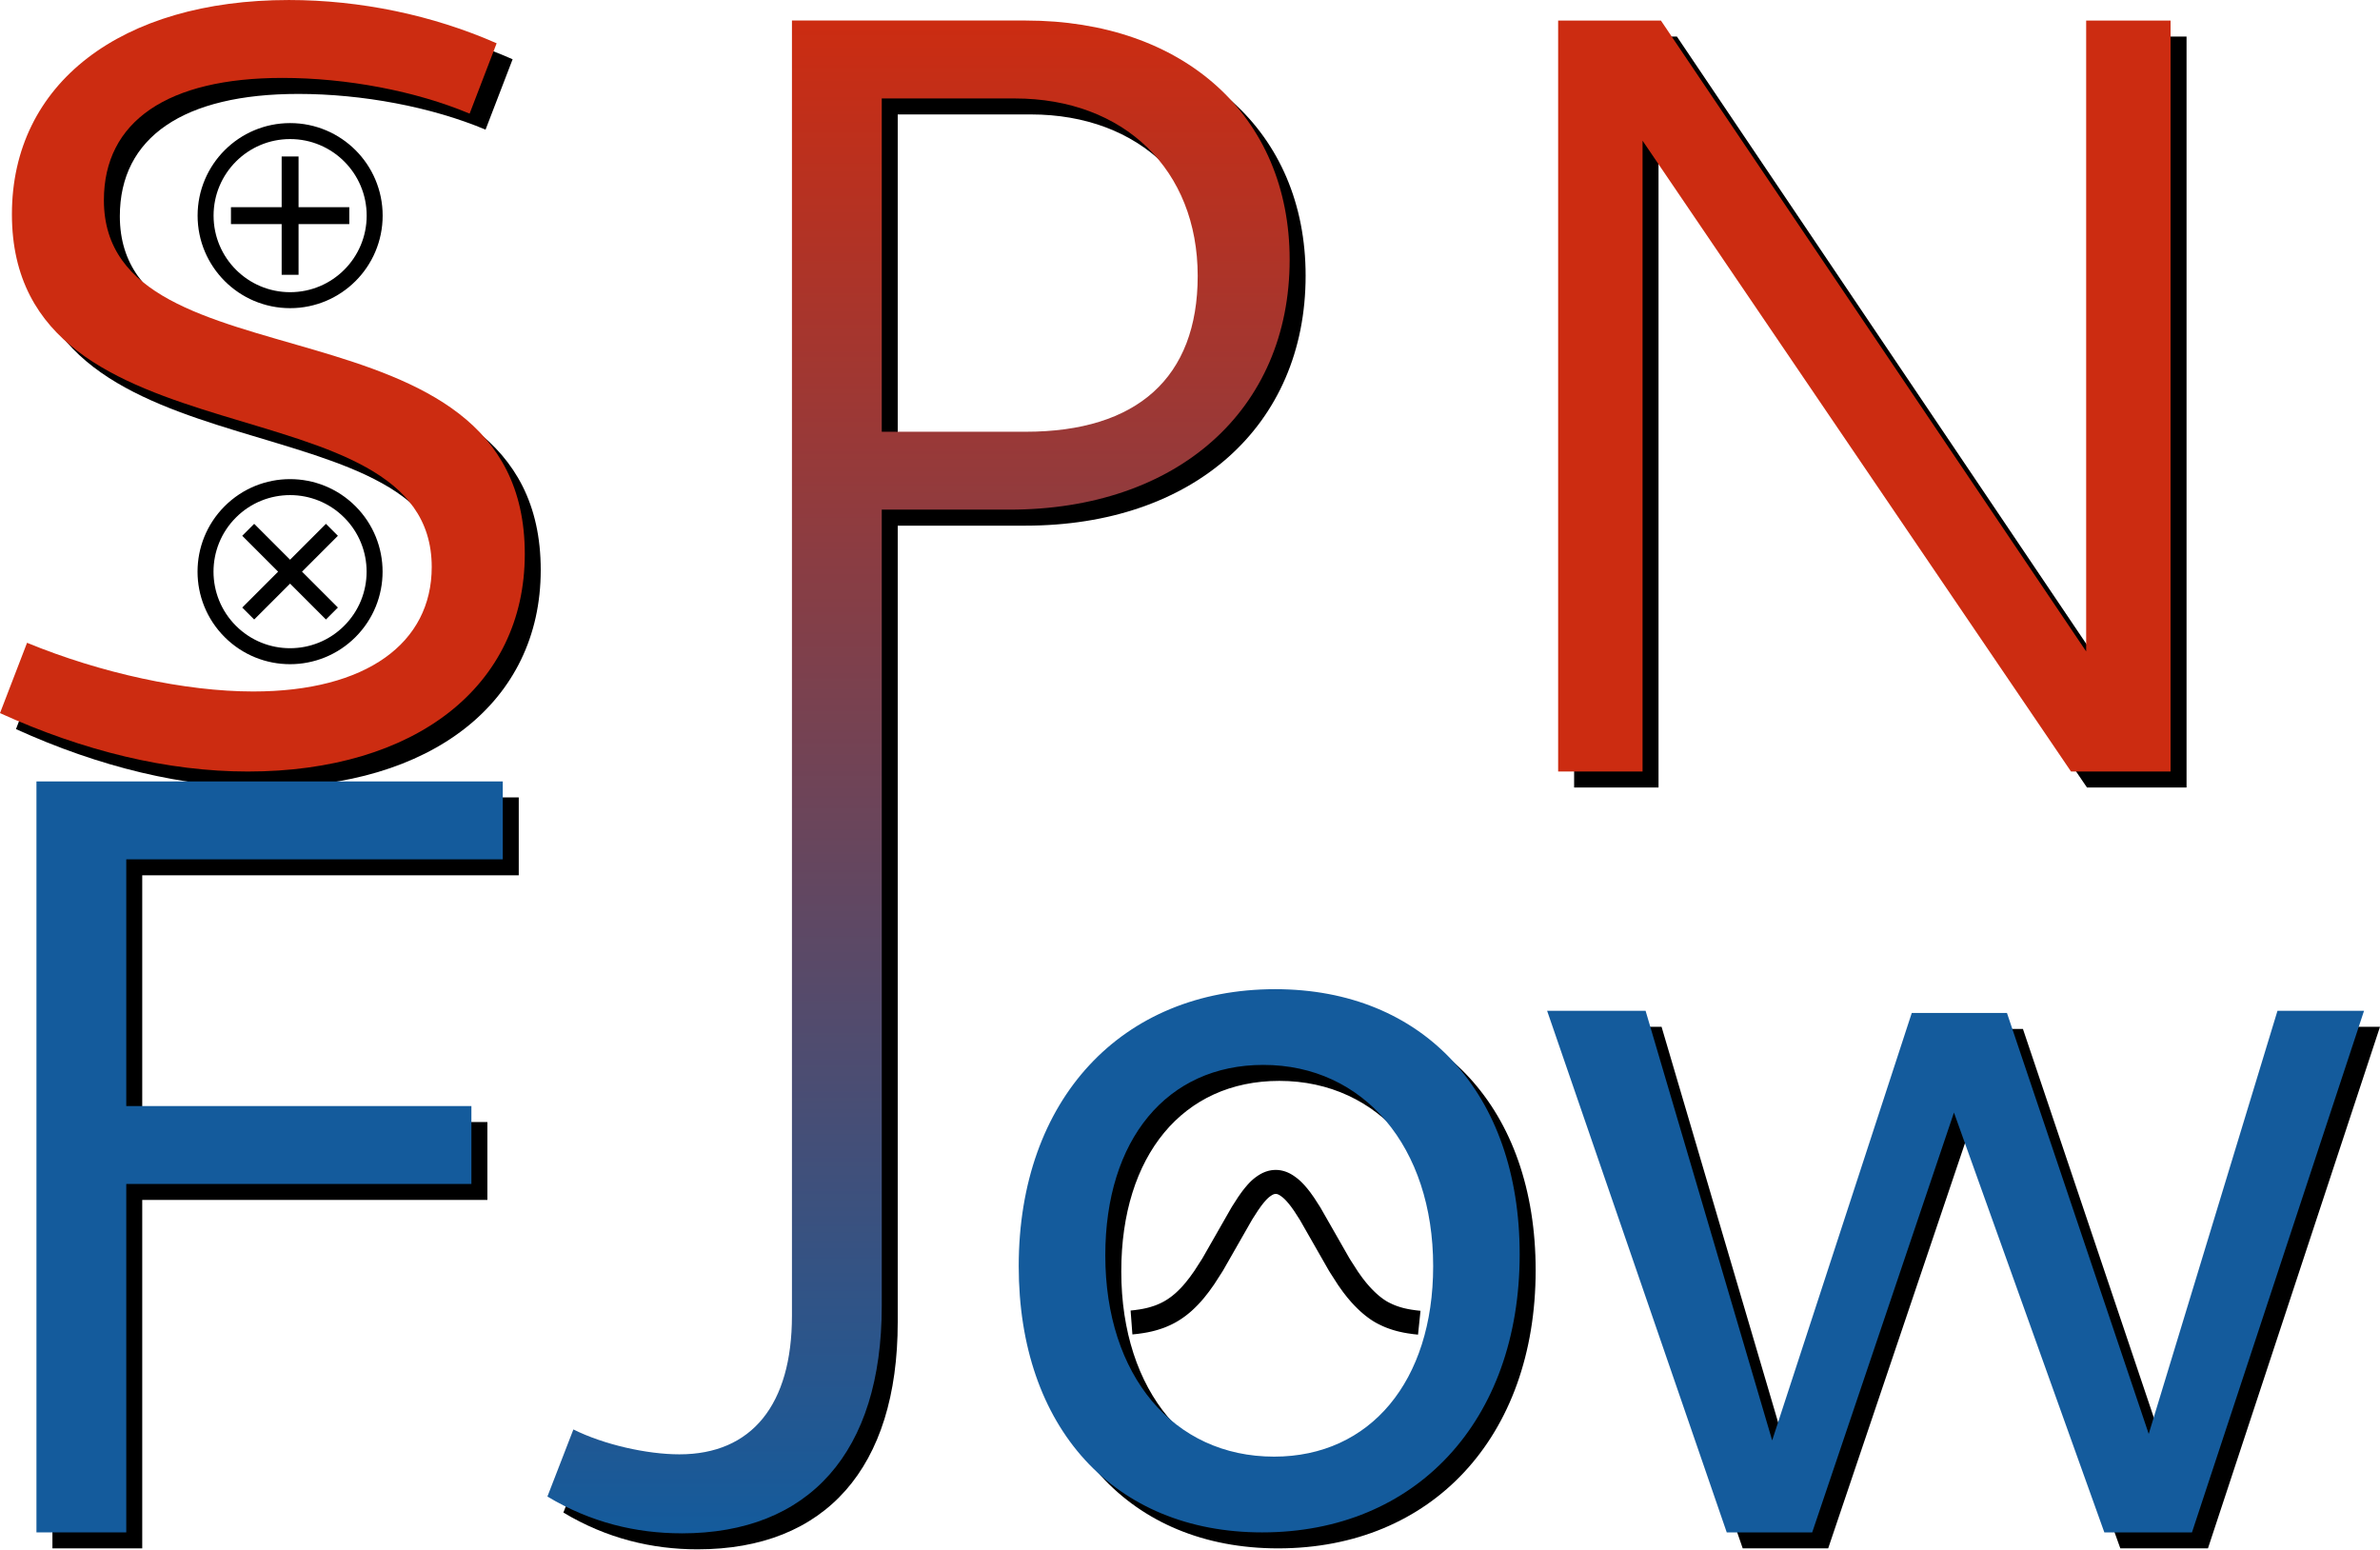
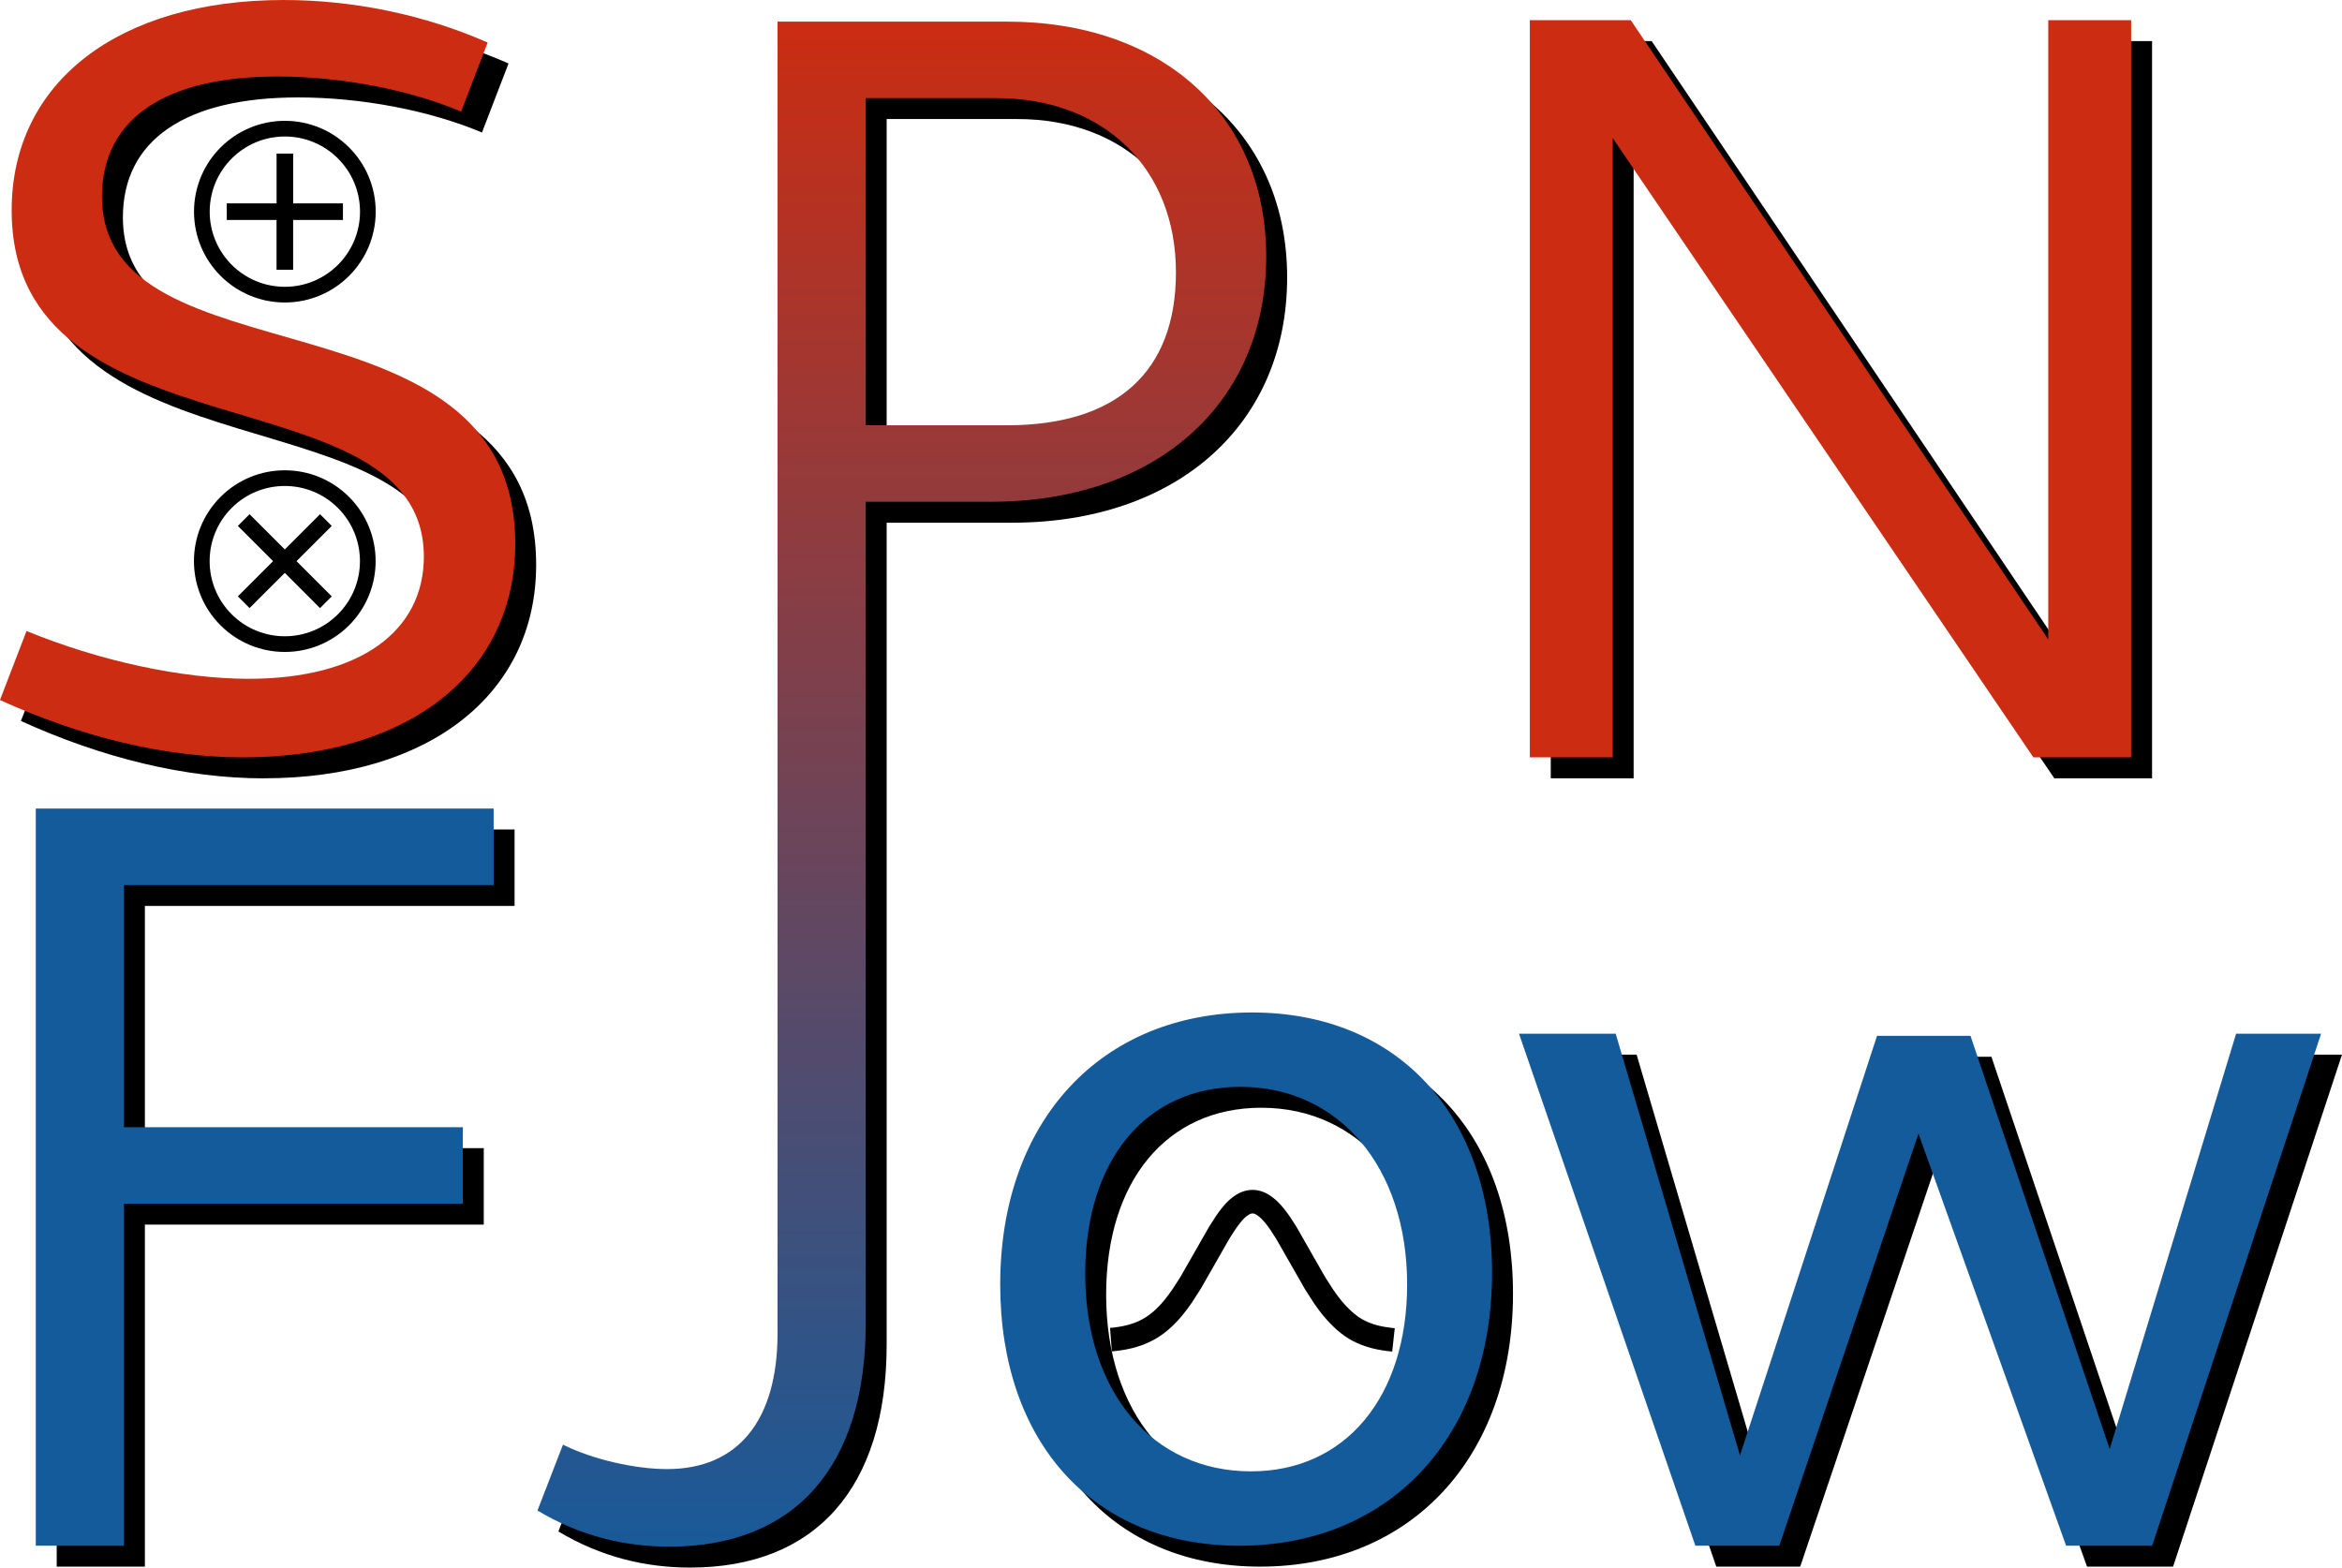
- <svg xmlns="http://www.w3.org/2000/svg" xmlns:ns1="http://www.openswatchbook.org/uri/2009/osb" xmlns:xlink="http://www.w3.org/1999/xlink" width="74.494mm" height="48.489mm" viewBox="0 0 74.494 48.489" version="1.1" id="svg1113">
+ <svg xmlns="http://www.w3.org/2000/svg" xmlns:ns1="http://www.openswatchbook.org/uri/2009/osb" xmlns:xlink="http://www.w3.org/1999/xlink" width="74.661mm" height="49.979mm" viewBox="0 0 74.661 49.979" version="1.1" id="svg1113">
  <defs id="defs1107">
    <linearGradient id="linearGradient4010">
      <stop style="stop-color:#145b9c;stop-opacity:1;" offset="0" id="stop4006" />
      <stop style="stop-color:#cc2c11;stop-opacity:1" offset="1" id="stop4008" />
    </linearGradient>
    <linearGradient id="linearGradient3799" ns1:paint="solid">
      <stop style="stop-color:#145b9c;stop-opacity:1;" offset="0" id="stop3797" />
    </linearGradient>
    <linearGradient xlink:href="#linearGradient4010" id="linearGradient4946" gradientUnits="userSpaceOnUse" x1="26.458" y1="47.625" x2="26.458" y2="0.265" />
+     <linearGradient xlink:href="#linearGradient4010" id="linearGradient967" gradientUnits="userSpaceOnUse" x1="26.458" y1="48.948" x2="26.458" y2="-1.323" />
  </defs>
-   <g id="layer1" transform="translate(-0.182026,0.334456)">
+   <g id="layer1" transform="translate(-0.182026,1.657372)">
    <g aria-label="SPN FJow " id="text1678" style="font-style:normal;font-variant:normal;font-weight:normal;font-stretch:normal;font-size:33.867px;line-height:0;font-family:Cantarell;-inkscape-font-specification:'Cantarell, Normal';font-variant-ligatures:normal;font-variant-caps:normal;font-variant-numeric:normal;font-variant-east-asian:normal;fill:#000000;fill-opacity:1;stroke:none;stroke-width:0.265">
-       <g id="g4041-6" style="font-style:normal;font-variant:normal;font-weight:normal;font-stretch:normal;font-size:33.867px;line-height:0;font-family:Cantarell;-inkscape-font-specification:'Cantarell, Normal';font-variant-ligatures:normal;font-variant-caps:normal;font-variant-numeric:normal;font-variant-east-asian:normal;fill:#000000;fill-opacity:1;stroke:none;stroke-width:0.265" transform="translate(0.4,0.4)">
-         <path d="m 8.037,23.913 c 5.249,0 8.67,-2.675 8.67,-6.807 0,-8.331 -13.174,-5.012 -13.174,-11.074 0,-2.472 1.998,-3.827 5.588,-3.827 1.998,0 4.166,0.406 5.859,1.118 L 15.827,1.12 C 13.829,0.24 11.56,-0.234 9.324,-0.234 4.075,-0.234 0.655,2.373 0.655,6.471 c 0,8.06 13.14,5.046 13.14,11.041 0,2.371 -2.032,3.895 -5.588,3.895 -2.134,0 -4.775,-0.576 -7.078,-1.524 L 0.282,22.084 C 2.89,23.269 5.531,23.913 8.037,23.913 Z" style="font-style:normal;font-variant:normal;font-weight:normal;font-stretch:normal;font-size:33.867px;line-height:23.5px;font-family:Cantarell;-inkscape-font-specification:'Cantarell, Normal';font-variant-ligatures:normal;font-variant-caps:normal;font-variant-numeric:normal;font-variant-east-asian:normal;text-align:center;text-anchor:middle;fill:#000000;fill-opacity:1;stroke-width:0.265" id="path1808-9" />
-         <path d="M 49.052,23.913 H 51.694 V 4.168 L 65.105,23.913 h 3.116 V 0.409 H 65.579 V 20.153 L 52.269,0.409 h -3.217 z" style="font-style:normal;font-variant:normal;font-weight:normal;font-stretch:normal;font-size:33.867px;line-height:23.5px;font-family:Cantarell;-inkscape-font-specification:'Cantarell, Normal';font-variant-ligatures:normal;font-variant-caps:normal;font-variant-numeric:normal;font-variant-east-asian:normal;text-align:center;text-anchor:middle;fill:#000000;fill-opacity:1;stroke-width:0.265" id="path1812-8" />
-         <path d="m 1.423,47.725 h 2.811 V 36.82 H 15.037 V 34.382 H 4.234 V 26.66 H 16.019 V 24.222 H 1.423 Z" style="font-style:normal;font-variant:normal;font-weight:normal;font-stretch:normal;font-size:33.867px;line-height:23.5px;font-family:Cantarell;-inkscape-font-specification:'Cantarell, Normal';font-variant-ligatures:normal;font-variant-caps:normal;font-variant-numeric:normal;font-variant-east-asian:normal;text-align:center;text-anchor:middle;fill:#000000;fill-opacity:1;stroke-width:0.265" id="path1814-7" />
-         <path id="path1816-2" style="font-style:normal;font-variant:normal;font-weight:normal;font-stretch:normal;font-size:33.867px;line-height:23.5px;font-family:Cantarell;-inkscape-font-specification:'Cantarell, Normal';font-variant-ligatures:normal;font-variant-caps:normal;font-variant-numeric:normal;font-variant-east-asian:normal;text-align:center;text-anchor:middle;opacity:1;mix-blend-mode:normal;fill:#000000;fill-opacity:1;fill-rule:nonzero;stroke-width:0.265;stroke-miterlimit:4;stroke-dasharray:none" d="m 21.616,47.755 c 3.996,0 6.265,-2.54 6.265,-7.112 V 23.913 h -2.811 v 17.035 c 0,2.777 -1.253,4.335 -3.522,4.335 -1.016,0 -2.371,-0.305 -3.319,-0.779 l -0.813,2.1 c 1.355,0.813 2.777,1.151 4.199,1.151 z M 25.07,23.913 h 2.811 v -8.196 h 3.996 c 5.249,0 8.771,-3.116 8.771,-7.823 0,-4.504 -3.319,-7.485 -8.263,-7.485 H 25.07 Z M 27.881,13.278 V 2.847 h 4.166 c 3.421,0 5.723,2.235 5.723,5.554 0,3.183 -1.897,4.877 -5.385,4.877 z" />
-         <path d="m 39.788,47.725 c 4.809,0 8.06,-3.488 8.06,-8.704 0,-5.046 -3.014,-8.297 -7.654,-8.297 -4.809,0 -8.026,3.454 -8.026,8.67 0,5.046 2.98,8.331 7.62,8.331 z m 0.373,-2.371 c -3.15,0 -5.283,-2.54 -5.283,-6.299 0,-3.624 1.93,-5.961 4.945,-5.961 3.15,0 5.317,2.574 5.317,6.299 0,3.59 -1.964,5.961 -4.978,5.961 z" style="font-style:normal;font-variant:normal;font-weight:normal;font-stretch:normal;font-size:33.867px;line-height:23.5px;font-family:Cantarell;-inkscape-font-specification:'Cantarell, Normal';font-variant-ligatures:normal;font-variant-caps:normal;font-variant-numeric:normal;font-variant-east-asian:normal;text-align:center;text-anchor:middle;fill:#000000;fill-opacity:1;stroke-width:0.265" id="path1818-8" />
-         <path d="m 54.329,47.725 h 2.675 L 61.441,34.585 66.148,47.725 h 2.743 L 74.276,31.401 H 71.567 L 67.537,44.643 63.1,31.469 h -2.98 L 55.751,44.846 51.789,31.401 h -3.082 z" style="font-style:normal;font-variant:normal;font-weight:normal;font-stretch:normal;font-size:33.867px;line-height:23.5px;font-family:Cantarell;-inkscape-font-specification:'Cantarell, Normal';font-variant-ligatures:normal;font-variant-caps:normal;font-variant-numeric:normal;font-variant-east-asian:normal;text-align:center;text-anchor:middle;fill:#000000;fill-opacity:1;stroke-width:0.265" id="path1820-2" />
-       </g>
      <g id="g4041">
-         <path d="m 7.938,23.812 c 5.249,0 8.67,-2.675 8.67,-6.807 0,-8.331 -13.174,-5.012 -13.174,-11.074 0,-2.472 1.998,-3.827 5.588,-3.827 1.998,0 4.166,0.406 5.859,1.118 L 15.727,1.02 C 13.729,0.14 11.46,-0.334 9.224,-0.334 3.975,-0.334 0.555,2.273 0.555,6.371 c 0,8.06 13.14,5.046 13.14,11.041 0,2.371 -2.032,3.895 -5.588,3.895 -2.134,0 -4.775,-0.576 -7.078,-1.524 L 0.182,21.984 C 2.79,23.169 5.431,23.812 7.938,23.812 Z" style="font-style:normal;font-variant:normal;font-weight:normal;font-stretch:normal;font-size:33.867px;line-height:23.5px;font-family:Cantarell;-inkscape-font-specification:'Cantarell, Normal';font-variant-ligatures:normal;font-variant-caps:normal;font-variant-numeric:normal;font-variant-east-asian:normal;text-align:center;text-anchor:middle;fill:#cc2c11;fill-opacity:1;stroke-width:0.265" id="path1808" />
-         <path d="M 48.952,23.812 H 51.594 V 4.068 L 65.005,23.812 h 3.116 V 0.309 H 65.479 V 20.053 L 52.169,0.309 h -3.217 z" style="font-style:normal;font-variant:normal;font-weight:normal;font-stretch:normal;font-size:33.867px;line-height:23.5px;font-family:Cantarell;-inkscape-font-specification:'Cantarell, Normal';font-variant-ligatures:normal;font-variant-caps:normal;font-variant-numeric:normal;font-variant-east-asian:normal;text-align:center;text-anchor:middle;fill:#cc2c11;fill-opacity:1;stroke-width:0.265" id="path1812" />
+         <path d="m 8.604,23.157 c 5.249,0 8.67,-2.675 8.67,-6.807 0,-8.331 -13.174,-5.012 -13.174,-11.074 0,-2.472 1.998,-3.827 5.588,-3.827 1.998,0 4.166,0.406 5.859,1.118 l 0.847,-2.201 c -1.998,-0.881 -4.267,-1.355 -6.502,-1.355 -5.249,0 -8.67,2.608 -8.67,6.706 0,8.06 13.14,5.046 13.14,11.041 0,2.371 -2.032,3.895 -5.588,3.895 -2.134,0 -4.775,-0.576 -7.078,-1.524 l -0.847,2.201 c 2.608,1.185 5.249,1.829 7.755,1.829 z" style="font-style:normal;font-variant:normal;font-weight:normal;font-stretch:normal;font-size:33.867px;line-height:23.5px;font-family:Cantarell;-inkscape-font-specification:'Cantarell, Normal';font-variant-ligatures:normal;font-variant-caps:normal;font-variant-numeric:normal;font-variant-east-asian:normal;text-align:center;text-anchor:middle;fill:#000000;fill-opacity:1;stroke:none;stroke-width:0.265" id="path1808-0" />
+         <path d="m 49.619,23.157 h 2.642 V 3.412 L 65.672,23.157 H 68.788 V -0.347 H 66.146 V 19.397 L 52.836,-0.347 h -3.217 z" style="font-style:normal;font-variant:normal;font-weight:normal;font-stretch:normal;font-size:33.867px;line-height:23.5px;font-family:Cantarell;-inkscape-font-specification:'Cantarell, Normal';font-variant-ligatures:normal;font-variant-caps:normal;font-variant-numeric:normal;font-variant-east-asian:normal;text-align:center;text-anchor:middle;fill:#000000;fill-opacity:1;stroke:none;stroke-width:0.265" id="path1812-9" />
+         <path d="M 1.99,48.292 H 4.801 V 37.387 H 15.604 V 34.949 H 4.801 V 27.227 H 16.586 V 24.789 H 1.99 Z" style="font-style:normal;font-variant:normal;font-weight:normal;font-stretch:normal;font-size:33.867px;line-height:23.5px;font-family:Cantarell;-inkscape-font-specification:'Cantarell, Normal';font-variant-ligatures:normal;font-variant-caps:normal;font-variant-numeric:normal;font-variant-east-asian:normal;text-align:center;text-anchor:middle;fill:#000000;fill-opacity:1;stroke:none;stroke-width:0.265" id="path1814-3" />
+         <path id="path1816-6" style="font-style:normal;font-variant:normal;font-weight:normal;font-stretch:normal;font-size:33.867px;line-height:23.5px;font-family:Cantarell;-inkscape-font-specification:'Cantarell, Normal';font-variant-ligatures:normal;font-variant-caps:normal;font-variant-numeric:normal;font-variant-east-asian:normal;text-align:center;text-anchor:middle;opacity:1;mix-blend-mode:normal;fill:#000000;fill-opacity:1;fill-rule:nonzero;stroke:none;stroke-width:0.265;stroke-miterlimit:4;stroke-dasharray:none" d="m 22.183,48.322 c 3.996,0 6.265,-2.54 6.265,-7.112 V 24.48 h -2.811 v 17.035 c 0,2.777 -1.253,4.335 -3.522,4.335 -1.016,0 -2.371,-0.305 -3.319,-0.779 l -0.813,2.1 c 1.355,0.813 2.777,1.151 4.199,1.151 z M 25.637,24.48 h 2.811 v -9.472 h 3.996 c 5.249,0 8.771,-3.116 8.771,-7.823 0,-4.504 -3.319,-7.485 -8.263,-7.485 H 25.637 Z M 28.448,12.569 V 2.138 h 4.166 c 3.421,0 5.723,2.235 5.723,5.554 0,3.183 -1.897,4.877 -5.385,4.877 z" />
+         <path d="m 40.355,48.292 c 4.809,0 8.06,-3.488 8.06,-8.704 0,-5.046 -3.014,-8.297 -7.654,-8.297 -4.809,0 -8.026,3.454 -8.026,8.67 0,5.046 2.98,8.331 7.62,8.331 z m 0.373,-2.371 c -3.15,0 -5.283,-2.54 -5.283,-6.299 0,-3.624 1.93,-5.961 4.945,-5.961 3.15,0 5.317,2.574 5.317,6.299 0,3.59 -1.964,5.961 -4.978,5.961 z" style="font-style:normal;font-variant:normal;font-weight:normal;font-stretch:normal;font-size:33.867px;line-height:23.5px;font-family:Cantarell;-inkscape-font-specification:'Cantarell, Normal';font-variant-ligatures:normal;font-variant-caps:normal;font-variant-numeric:normal;font-variant-east-asian:normal;text-align:center;text-anchor:middle;fill:#000000;fill-opacity:1;stroke:none;stroke-width:0.265" id="path1818-0" />
+         <path d="m 54.896,48.292 h 2.675 l 4.437,-13.14 4.707,13.14 h 2.743 l 5.385,-16.324 H 72.134 L 68.104,45.21 63.667,32.036 H 60.687 L 56.318,45.413 52.356,31.968 h -3.082 z" style="font-style:normal;font-variant:normal;font-weight:normal;font-stretch:normal;font-size:33.867px;line-height:23.5px;font-family:Cantarell;-inkscape-font-specification:'Cantarell, Normal';font-variant-ligatures:normal;font-variant-caps:normal;font-variant-numeric:normal;font-variant-east-asian:normal;text-align:center;text-anchor:middle;fill:#000000;fill-opacity:1;stroke:none;stroke-width:0.265" id="path1820-6" />
+         <path d="m 7.938,22.49 c 5.249,0 8.67,-2.675 8.67,-6.807 0,-8.331 -13.174,-5.012 -13.174,-11.074 0,-2.472 1.998,-3.827 5.588,-3.827 1.998,0 4.166,0.406 5.859,1.118 l 0.847,-2.201 C 13.729,-1.183 11.46,-1.657 9.224,-1.657 c -5.249,0 -8.67,2.608 -8.67,6.706 0,8.06 13.14,5.046 13.14,11.041 0,2.371 -2.032,3.895 -5.588,3.895 -2.134,0 -4.775,-0.576 -7.078,-1.524 l -0.847,2.201 c 2.608,1.185 5.249,1.829 7.755,1.829 z" style="font-style:normal;font-variant:normal;font-weight:normal;font-stretch:normal;font-size:33.867px;line-height:23.5px;font-family:Cantarell;-inkscape-font-specification:'Cantarell, Normal';font-variant-ligatures:normal;font-variant-caps:normal;font-variant-numeric:normal;font-variant-east-asian:normal;text-align:center;text-anchor:middle;fill:#cc2c11;fill-opacity:1;stroke-width:0.265" id="path1808" />
+         <path d="M 48.952,22.49 H 51.594 V 2.745 L 65.005,22.49 h 3.116 V -1.014 H 65.479 V 18.73 L 52.169,-1.014 h -3.217 z" style="font-style:normal;font-variant:normal;font-weight:normal;font-stretch:normal;font-size:33.867px;line-height:23.5px;font-family:Cantarell;-inkscape-font-specification:'Cantarell, Normal';font-variant-ligatures:normal;font-variant-caps:normal;font-variant-numeric:normal;font-variant-east-asian:normal;text-align:center;text-anchor:middle;fill:#cc2c11;fill-opacity:1;stroke-width:0.265" id="path1812" />
        <path d="m 1.323,47.625 h 2.811 V 36.72 H 14.937 V 34.282 H 4.134 V 26.56 H 15.919 V 24.122 H 1.323 Z" style="font-style:normal;font-variant:normal;font-weight:normal;font-stretch:normal;font-size:33.867px;line-height:23.5px;font-family:Cantarell;-inkscape-font-specification:'Cantarell, Normal';font-variant-ligatures:normal;font-variant-caps:normal;font-variant-numeric:normal;font-variant-east-asian:normal;text-align:center;text-anchor:middle;fill:#145b9c;fill-opacity:1;stroke-width:0.265" id="path1814" />
-         <path id="path1816" style="font-style:normal;font-variant:normal;font-weight:normal;font-stretch:normal;font-size:33.867px;line-height:23.5px;font-family:Cantarell;-inkscape-font-specification:'Cantarell, Normal';font-variant-ligatures:normal;font-variant-caps:normal;font-variant-numeric:normal;font-variant-east-asian:normal;text-align:center;text-anchor:middle;opacity:1;mix-blend-mode:normal;fill:url(#linearGradient4946);fill-opacity:1;fill-rule:nonzero;stroke-width:0.265;stroke-miterlimit:4;stroke-dasharray:none" d="m 21.516,47.655 c 3.996,0 6.265,-2.54 6.265,-7.112 V 23.812 h -2.811 v 17.035 c 0,2.777 -1.253,4.335 -3.522,4.335 -1.016,0 -2.371,-0.305 -3.319,-0.779 l -0.813,2.1 c 1.355,0.813 2.777,1.151 4.199,1.151 z M 24.97,23.812 h 2.811 v -8.196 h 3.996 c 5.249,0 8.771,-3.116 8.771,-7.823 0,-4.504 -3.319,-7.485 -8.263,-7.485 H 24.97 Z M 27.781,13.178 V 2.747 h 4.166 c 3.421,0 5.723,2.235 5.723,5.554 0,3.183 -1.897,4.877 -5.385,4.877 z" />
+         <path id="path1816" style="font-style:normal;font-variant:normal;font-weight:normal;font-stretch:normal;font-size:33.867px;line-height:23.5px;font-family:Cantarell;-inkscape-font-specification:'Cantarell, Normal';font-variant-ligatures:normal;font-variant-caps:normal;font-variant-numeric:normal;font-variant-east-asian:normal;text-align:center;text-anchor:middle;opacity:1;mix-blend-mode:normal;fill:url(#linearGradient967);fill-opacity:1;fill-rule:nonzero;stroke-width:0.265;stroke-miterlimit:4;stroke-dasharray:none" d="m 21.516,47.655 c 3.996,0 6.265,-2.54 6.265,-7.112 V 23.812 h -2.811 v 17.035 c 0,2.777 -1.253,4.335 -3.522,4.335 -1.016,0 -2.371,-0.305 -3.319,-0.779 l -0.813,2.1 c 1.355,0.813 2.777,1.151 4.199,1.151 z M 24.97,23.812 h 2.811 v -9.472 h 3.996 c 5.249,0 8.771,-3.116 8.771,-7.823 0,-4.504 -3.319,-7.485 -8.263,-7.485 H 24.97 Z M 27.781,11.902 V 1.471 h 4.166 c 3.421,0 5.723,2.235 5.723,5.554 0,3.183 -1.897,4.877 -5.385,4.877 z" />
        <path d="m 39.688,47.625 c 4.809,0 8.06,-3.488 8.06,-8.704 0,-5.046 -3.014,-8.297 -7.654,-8.297 -4.809,0 -8.026,3.454 -8.026,8.67 0,5.046 2.98,8.331 7.62,8.331 z m 0.373,-2.371 c -3.15,0 -5.283,-2.54 -5.283,-6.299 0,-3.624 1.93,-5.961 4.945,-5.961 3.15,0 5.317,2.574 5.317,6.299 0,3.59 -1.964,5.961 -4.978,5.961 z" style="font-style:normal;font-variant:normal;font-weight:normal;font-stretch:normal;font-size:33.867px;line-height:23.5px;font-family:Cantarell;-inkscape-font-specification:'Cantarell, Normal';font-variant-ligatures:normal;font-variant-caps:normal;font-variant-numeric:normal;font-variant-east-asian:normal;text-align:center;text-anchor:middle;fill:#145b9c;fill-opacity:1;stroke-width:0.265" id="path1818" />
        <path d="m 54.229,47.625 h 2.675 L 61.341,34.485 66.048,47.625 h 2.743 L 74.176,31.301 H 71.467 L 67.437,44.543 63,31.369 h -2.98 L 55.651,44.746 51.689,31.301 h -3.082 z" style="font-style:normal;font-variant:normal;font-weight:normal;font-stretch:normal;font-size:33.867px;line-height:23.5px;font-family:Cantarell;-inkscape-font-specification:'Cantarell, Normal';font-variant-ligatures:normal;font-variant-caps:normal;font-variant-numeric:normal;font-variant-east-asian:normal;text-align:center;text-anchor:middle;fill:#145b9c;fill-opacity:1;stroke-width:0.265" id="path1820" />
      </g>
      <path id="path3906" style="font-style:normal;font-variant:normal;font-weight:normal;font-stretch:normal;font-size:33.867px;line-height:23.5px;font-family:Cantarell;-inkscape-font-specification:'Cantarell, Normal';font-variant-ligatures:normal;font-variant-caps:normal;font-variant-numeric:normal;font-variant-east-asian:normal;text-align:center;text-anchor:middle;opacity:1;mix-blend-mode:normal;fill:#cc2c11;fill-opacity:0;fill-rule:nonzero;stroke-width:0.265;stroke-miterlimit:4;stroke-dasharray:none" d="m 21.516,47.655 c 3.996,0 6.265,-2.54 6.265,-7.112 V 23.812 h -2.811 v 17.035 c 0,2.777 -1.253,4.335 -3.522,4.335 -1.016,0 -2.371,-0.305 -3.319,-0.779 l -0.813,2.1 c 1.355,0.813 2.777,1.151 4.199,1.151 z M 24.97,23.812 h 2.811 v -8.196 h 3.996 c 5.249,0 8.771,-3.116 8.771,-7.823 0,-4.504 -3.319,-7.485 -8.263,-7.485 H 24.97 Z M 27.781,13.178 V 2.747 h 4.166 c 3.421,0 5.723,2.235 5.723,5.554 0,3.183 -1.897,4.877 -5.385,4.877 z" />
      <text xml:space="preserve" style="font-style:normal;font-weight:normal;font-size:10.583px;line-height:1.25;font-family:sans-serif;fill:#000000;fill-opacity:1;stroke:none;stroke-width:0.07" x="34.396" y="26.458" id="text4014">
        <tspan id="tspan4012" x="34.396" y="26.458" style="font-style:normal;font-variant:normal;font-weight:normal;font-stretch:normal;font-size:10.583px;font-family:Cantarell;-inkscape-font-specification:'Cantarell, Normal';font-variant-ligatures:normal;font-variant-caps:normal;font-variant-numeric:normal;font-variant-east-asian:normal;stroke-width:0.07" />
      </text>
      <path d="m 35.598,41.055 0.014,-0.001 0.028,-0.003 0.028,-0.003 0.028,-0.003 0.028,-0.003 0.028,-0.003 0.028,-0.004 0.028,-0.004 0.028,-0.004 0.028,-0.004 0.028,-0.004 0.028,-0.004 0.028,-0.005 0.028,-0.005 0.028,-0.005 0.028,-0.005 0.028,-0.006 0.028,-0.006 0.028,-0.006 0.028,-0.006 0.028,-0.007 0.028,-0.007 0.028,-0.007 0.028,-0.008 0.028,-0.008 0.028,-0.008 0.028,-0.009 0.028,-0.009 0.028,-0.009 0.028,-0.009 0.028,-0.01 0.028,-0.01 0.028,-0.011 0.028,-0.011 0.028,-0.012 0.028,-0.012 0.028,-0.012 0.028,-0.013 0.028,-0.013 0.028,-0.014 0.028,-0.014 0.027,-0.014 0.026,-0.014 0.025,-0.014 0.024,-0.014 0.024,-0.014 0.023,-0.014 0.022,-0.014 0.022,-0.014 0.021,-0.014 0.021,-0.014 0.02,-0.014 0.02,-0.014 0.02,-0.014 0.019,-0.014 0.019,-0.014 0.018,-0.014 0.018,-0.014 0.018,-0.014 0.017,-0.014 0.017,-0.014 0.017,-0.014 0.017,-0.014 0.016,-0.014 0.016,-0.014 0.016,-0.014 0.015,-0.014 0.015,-0.014 0.015,-0.014 0.015,-0.014 0.015,-0.014 0.014,-0.014 0.014,-0.014 0.014,-0.014 0.014,-0.014 0.014,-0.014 0.014,-0.014 0.014,-0.014 0.013,-0.014 0.013,-0.014 0.013,-0.014 0.013,-0.014 0.013,-0.014 0.013,-0.014 0.012,-0.014 0.012,-0.014 0.012,-0.014 0.012,-0.014 0.012,-0.014 0.012,-0.014 0.012,-0.014 0.012,-0.014 0.011,-0.014 0.011,-0.014 0.011,-0.014 0.011,-0.014 0.011,-0.014 0.011,-0.014 0.011,-0.014 0.011,-0.014 0.011,-0.014 0.011,-0.014 0.011,-0.014 0.011,-0.014 0.011,-0.014 0.01,-0.014 0.01,-0.014 0.01,-0.014 0.01,-0.014 0.01,-0.014 0.01,-0.014 0.01,-0.014 0.01,-0.014 0.01,-0.014 0.01,-0.014 0.01,-0.014 0.01,-0.014 0.01,-0.014 0.01,-0.014 0.01,-0.014 0.009,-0.014 0.009,-0.014 0.009,-0.014 0.009,-0.014 0.009,-0.014 0.009,-0.014 0.009,-0.014 0.009,-0.014 0.009,-0.014 0.009,-0.014 0.009,-0.014 0.009,-0.014 0.009,-0.014 0.009,-0.014 0.009,-0.014 0.009,-0.014 0.009,-0.014 0.009,-0.014 0.009,-0.014 0.009,-0.014 0.009,-0.014 0.009,-0.014 0.009,-0.014 0.009,-0.014 0.009,-0.014 0.009,-0.014 0.009,-0.014 0.009,-0.014 0.008,-0.014 0.009,-0.014 0.008,-0.014 0.008,-0.014 0.008,-0.014 0.008,-0.014 0.008,-0.014 0.008,-0.014 0.008,-0.014 0.008,-0.014 0.008,-0.014 0.008,-0.014 0.008,-0.014 0.008,-0.014 0.008,-0.014 0.008,-0.014 0.008,-0.014 0.008,-0.014 0.008,-0.014 0.008,-0.014 0.008,-0.014 0.008,-0.014 0.008,-0.014 0.008,-0.014 0.008,-0.014 0.008,-0.014 0.008,-0.014 0.008,-0.014 0.008,-0.014 0.008,-0.014 0.008,-0.014 0.008,-0.014 0.008,-0.014 0.008,-0.014 0.008,-0.014 0.008,-0.014 0.008,-0.014 0.008,-0.014 0.008,-0.014 0.008,-0.014 0.008,-0.014 0.008,-0.014 0.008,-0.014 0.008,-0.014 0.008,-0.014 0.008,-0.014 0.008,-0.014 0.008,-0.014 0.008,-0.014 0.008,-0.014 0.008,-0.014 0.008,-0.014 0.008,-0.014 0.008,-0.014 0.008,-0.014 0.008,-0.014 0.008,-0.014 0.008,-0.014 0.008,-0.014 0.008,-0.014 0.008,-0.014 0.008,-0.014 0.008,-0.014 0.008,-0.014 0.008,-0.014 0.008,-0.014 0.008,-0.014 0.008,-0.014 0.008,-0.014 0.008,-0.014 0.008,-0.014 0.008,-0.014 0.008,-0.014 0.008,-0.014 0.008,-0.014 0.008,-0.014 0.008,-0.014 0.008,-0.014 0.008,-0.014 0.008,-0.014 0.008,-0.014 0.008,-0.014 0.008,-0.014 0.008,-0.014 0.008,-0.014 0.008,-0.014 0.008,-0.014 0.008,-0.014 0.008,-0.014 0.008,-0.014 0.008,-0.014 0.008,-0.014 0.008,-0.014 0.008,-0.014 0.008,-0.014 0.008,-0.014 0.008,-0.014 0.008,-0.014 0.008,-0.014 0.008,-0.014 0.008,-0.014 0.008,-0.014 0.008,-0.014 0.008,-0.014 0.008,-0.014 0.008,-0.014 0.008,-0.014 0.008,-0.014 0.008,-0.014 0.008,-0.014 0.008,-0.014 0.008,-0.014 0.008,-0.014 0.008,-0.014 0.008,-0.014 0.009,-0.014 0.008,-0.014 0.009,-0.014 0.009,-0.014 0.009,-0.014 0.009,-0.014 0.009,-0.014 0.009,-0.014 0.009,-0.014 0.009,-0.014 0.009,-0.014 0.009,-0.014 0.009,-0.014 0.009,-0.014 0.009,-0.014 0.009,-0.014 0.009,-0.014 0.009,-0.014 0.009,-0.014 0.009,-0.014 0.009,-0.014 0.009,-0.014 0.01,-0.014 0.009,-0.014 0.01,-0.014 0.01,-0.014 0.01,-0.014 0.01,-0.014 0.01,-0.014 0.01,-0.014 0.01,-0.014 0.01,-0.014 0.01,-0.014 0.01,-0.014 0.011,-0.014 0.011,-0.014 0.011,-0.014 0.011,-0.014 0.011,-0.014 0.011,-0.014 0.011,-0.014 0.012,-0.014 0.012,-0.014 0.012,-0.014 0.012,-0.014 0.012,-0.014 0.012,-0.014 0.013,-0.014 0.013,-0.014 0.013,-0.014 0.013,-0.014 0.014,-0.014 0.014,-0.013 0.014,-0.014 0.015,-0.013 0.015,-0.014 0.015,-0.013 0.016,-0.013 0.016,-0.013 0.017,-0.013 0.018,-0.013 0.018,-0.013 0.019,-0.013 0.02,-0.013 0.021,-0.013 0.022,-0.013 0.024,-0.013 0.026,-0.013 0.028,-0.012 0.028,-0.011 0.028,-0.009 0.028,-0.008 0.028,-0.006 0.028,-0.005 0.028,-0.003 0.028,-0.002 0.028,-2.7e-4 0.028,0.001 0.028,0.003 0.028,0.004 0.028,0.006 0.028,0.007 0.028,0.009 0.028,0.01 0.028,0.012 0.028,0.013 0.028,0.015 0.026,0.015 0.024,0.015 0.022,0.015 0.021,0.015 0.02,0.014 0.019,0.014 0.018,0.014 0.017,0.014 0.017,0.014 0.016,0.014 0.016,0.014 0.015,0.014 0.015,0.014 0.014,0.014 0.014,0.014 0.014,0.014 0.013,0.014 0.013,0.014 0.013,0.014 0.013,0.014 0.012,0.014 0.012,0.014 0.012,0.014 0.012,0.014 0.012,0.014 0.012,0.014 0.011,0.014 0.011,0.014 0.011,0.014 0.011,0.014 0.011,0.014 0.011,0.014 0.011,0.014 0.01,0.014 0.01,0.014 0.01,0.014 0.01,0.014 0.01,0.014 0.01,0.014 0.01,0.014 0.01,0.014 0.01,0.014 0.01,0.014 0.01,0.014 0.009,0.014 0.009,0.014 0.009,0.014 0.009,0.014 0.009,0.014 0.009,0.014 0.009,0.014 0.009,0.014 0.009,0.014 0.009,0.014 0.009,0.014 0.009,0.014 0.009,0.014 0.009,0.014 0.009,0.014 0.009,0.014 0.009,0.014 0.009,0.014 0.009,0.014 0.009,0.014 0.009,0.014 0.008,0.014 0.008,0.014 0.008,0.014 0.008,0.014 0.008,0.014 0.008,0.014 0.008,0.014 0.008,0.014 0.008,0.014 0.008,0.014 0.008,0.014 0.008,0.014 0.008,0.014 0.008,0.014 0.008,0.014 0.008,0.014 0.008,0.014 0.008,0.014 0.008,0.014 0.008,0.014 0.008,0.014 0.008,0.014 0.008,0.014 0.008,0.014 0.008,0.014 0.008,0.014 0.008,0.014 0.008,0.014 0.008,0.014 0.008,0.014 0.008,0.014 0.008,0.014 0.008,0.014 0.008,0.014 0.008,0.014 0.008,0.014 0.008,0.014 0.008,0.014 0.008,0.014 0.008,0.014 0.008,0.014 0.008,0.014 0.008,0.014 0.008,0.014 0.008,0.014 0.008,0.014 0.008,0.014 0.008,0.014 0.008,0.014 0.008,0.014 0.008,0.014 0.008,0.014 0.008,0.014 0.008,0.014 0.008,0.014 0.008,0.014 0.008,0.014 0.008,0.014 0.008,0.014 0.008,0.014 0.008,0.014 0.008,0.014 0.008,0.014 0.008,0.014 0.008,0.014 0.008,0.014 0.008,0.014 0.008,0.014 0.008,0.014 0.008,0.014 0.008,0.014 0.008,0.014 0.008,0.014 0.008,0.014 0.008,0.014 0.008,0.014 0.008,0.014 0.008,0.014 0.008,0.014 0.008,0.014 0.008,0.014 0.008,0.014 0.008,0.014 0.008,0.014 0.008,0.014 0.008,0.014 0.008,0.014 0.008,0.014 0.008,0.014 0.008,0.014 0.008,0.014 0.008,0.014 0.008,0.014 0.008,0.014 0.008,0.014 0.008,0.014 0.008,0.014 0.008,0.014 0.008,0.014 0.008,0.014 0.008,0.014 0.008,0.014 0.008,0.014 0.008,0.014 0.008,0.014 0.008,0.014 0.008,0.014 0.008,0.014 0.008,0.014 0.008,0.014 0.008,0.014 0.008,0.014 0.008,0.014 0.008,0.014 0.009,0.014 0.009,0.014 0.008,0.014 0.009,0.014 0.009,0.014 0.009,0.014 0.009,0.014 0.009,0.014 0.009,0.014 0.009,0.014 0.009,0.014 0.009,0.014 0.009,0.014 0.009,0.014 0.009,0.014 0.009,0.014 0.009,0.014 0.009,0.014 0.009,0.014 0.009,0.014 0.009,0.014 0.009,0.014 0.009,0.014 0.009,0.014 0.009,0.014 0.009,0.014 0.009,0.014 0.009,0.014 0.009,0.014 0.009,0.014 0.009,0.014 0.01,0.014 0.01,0.014 0.01,0.014 0.01,0.014 0.01,0.014 0.01,0.014 0.01,0.014 0.01,0.014 0.01,0.014 0.01,0.014 0.01,0.014 0.01,0.014 0.01,0.014 0.01,0.014 0.011,0.014 0.01,0.014 0.011,0.014 0.011,0.014 0.011,0.014 0.011,0.014 0.011,0.014 0.011,0.014 0.011,0.014 0.011,0.014 0.011,0.014 0.011,0.014 0.012,0.014 0.012,0.014 0.012,0.014 0.012,0.014 0.012,0.014 0.012,0.014 0.012,0.014 0.012,0.014 0.012,0.014 0.013,0.014 0.013,0.014 0.013,0.014 0.013,0.014 0.013,0.014 0.013,0.014 0.013,0.014 0.014,0.014 0.014,0.014 0.014,0.014 0.014,0.014 0.014,0.014 0.014,0.014 0.014,0.014 0.015,0.014 0.015,0.014 0.015,0.014 0.015,0.014 0.015,0.014 0.016,0.014 0.016,0.014 0.016,0.014 0.016,0.014 0.017,0.014 0.017,0.014 0.017,0.014 0.018,0.014 0.018,0.014 0.018,0.014 0.018,0.014 0.019,0.014 0.019,0.014 0.02,0.014 0.02,0.014 0.02,0.014 0.021,0.013 0.021,0.014 0.022,0.014 0.022,0.013 0.023,0.014 0.024,0.013 0.024,0.013 0.025,0.013 0.026,0.013 0.027,0.013 0.027,0.013 0.028,0.013 0.028,0.013 0.028,0.012 0.028,0.012 0.028,0.011 0.028,0.011 0.028,0.01 0.028,0.01 0.028,0.01 0.028,0.009 0.028,0.009 0.028,0.009 0.028,0.008 0.028,0.008 0.028,0.008 0.028,0.007 0.028,0.007 0.028,0.007 0.028,0.006 0.028,0.006 0.028,0.006 0.028,0.006 0.028,0.005 0.028,0.005 0.028,0.005 0.028,0.005 0.028,0.004 0.028,0.004 0.028,0.004 0.028,0.004 0.028,0.004 0.028,0.004 0.028,0.003 0.028,0.003 0.028,0.003 0.028,0.003 0.028,0.003" style="fill:none;stroke:#000000;stroke-width:0.75;stroke-linejoin:miter;stroke-miterlimit:4;stroke-dasharray:none" id="path7" />
    </g>
-     <path style="fill:#000000;fill-opacity:1;stroke:none;stroke-width:0.353px;stroke-linecap:butt;stroke-linejoin:miter;stroke-opacity:1" d="m 7.411,6.15 h 1.587 v -1.587 h 0.529 v 1.587 H 11.115 V 6.679 H 9.527 v 1.587 H 8.998 v -1.587 h -1.587 z" id="path4808" />
-     <circle style="opacity:1;fill:none;fill-opacity:1;fill-rule:nonzero;stroke:#000000;stroke-width:0.5;stroke-linejoin:miter;stroke-miterlimit:4;stroke-dasharray:none;stroke-opacity:1" id="path4825" cx="9.263" cy="6.414" r="2.646" />
-     <path style="fill:#000000;fill-opacity:1;stroke:none;stroke-width:0.353px;stroke-linecap:butt;stroke-linejoin:miter;stroke-opacity:1" d="m 8.138,16.06 1.123,1.123 1.123,-1.123 0.374,0.374 -1.123,1.123 1.123,1.123 -0.374,0.374 -1.123,-1.123 -1.123,1.123 -0.374,-0.374 1.123,-1.123 -1.123,-1.123 z" id="path4808-4" />
-     <circle style="opacity:1;fill:none;fill-opacity:1;fill-rule:nonzero;stroke:#000000;stroke-width:0.5;stroke-linejoin:miter;stroke-miterlimit:4;stroke-dasharray:none;stroke-opacity:1" id="path4825-3" cx="18.963" cy="5.866" r="2.646" transform="rotate(45)" />
+     <path style="fill:#000000;fill-opacity:1;stroke:none;stroke-width:0.353px;stroke-linecap:butt;stroke-linejoin:miter;stroke-opacity:1" d="m 7.411,4.827 h 1.588 v -1.587 h 0.529 v 1.587 H 11.115 V 5.356 H 9.527 v 1.587 h -0.529 v -1.587 H 7.411 Z" id="path4808" />
+     <circle style="opacity:1;fill:none;fill-opacity:1;fill-rule:nonzero;stroke:#000000;stroke-width:0.5;stroke-linejoin:miter;stroke-miterlimit:4;stroke-dasharray:none;stroke-opacity:1" id="path4825" cx="9.263" cy="5.091" r="2.646" />
+     <path style="fill:#000000;fill-opacity:1;stroke:none;stroke-width:0.353px;stroke-linecap:butt;stroke-linejoin:miter;stroke-opacity:1" d="m 8.138,14.737 1.123,1.123 1.123,-1.123 0.374,0.374 -1.123,1.123 1.123,1.123 -0.374,0.374 L 9.261,16.608 8.138,17.73 7.764,17.356 8.887,16.233 7.764,15.111 Z" id="path4808-4" />
+     <circle style="opacity:1;fill:none;fill-opacity:1;fill-rule:nonzero;stroke:#000000;stroke-width:0.5;stroke-linejoin:miter;stroke-miterlimit:4;stroke-dasharray:none;stroke-opacity:1" id="path4825-3" cx="18.027" cy="4.93" r="2.646" transform="rotate(45)" />
  </g>
</svg>
